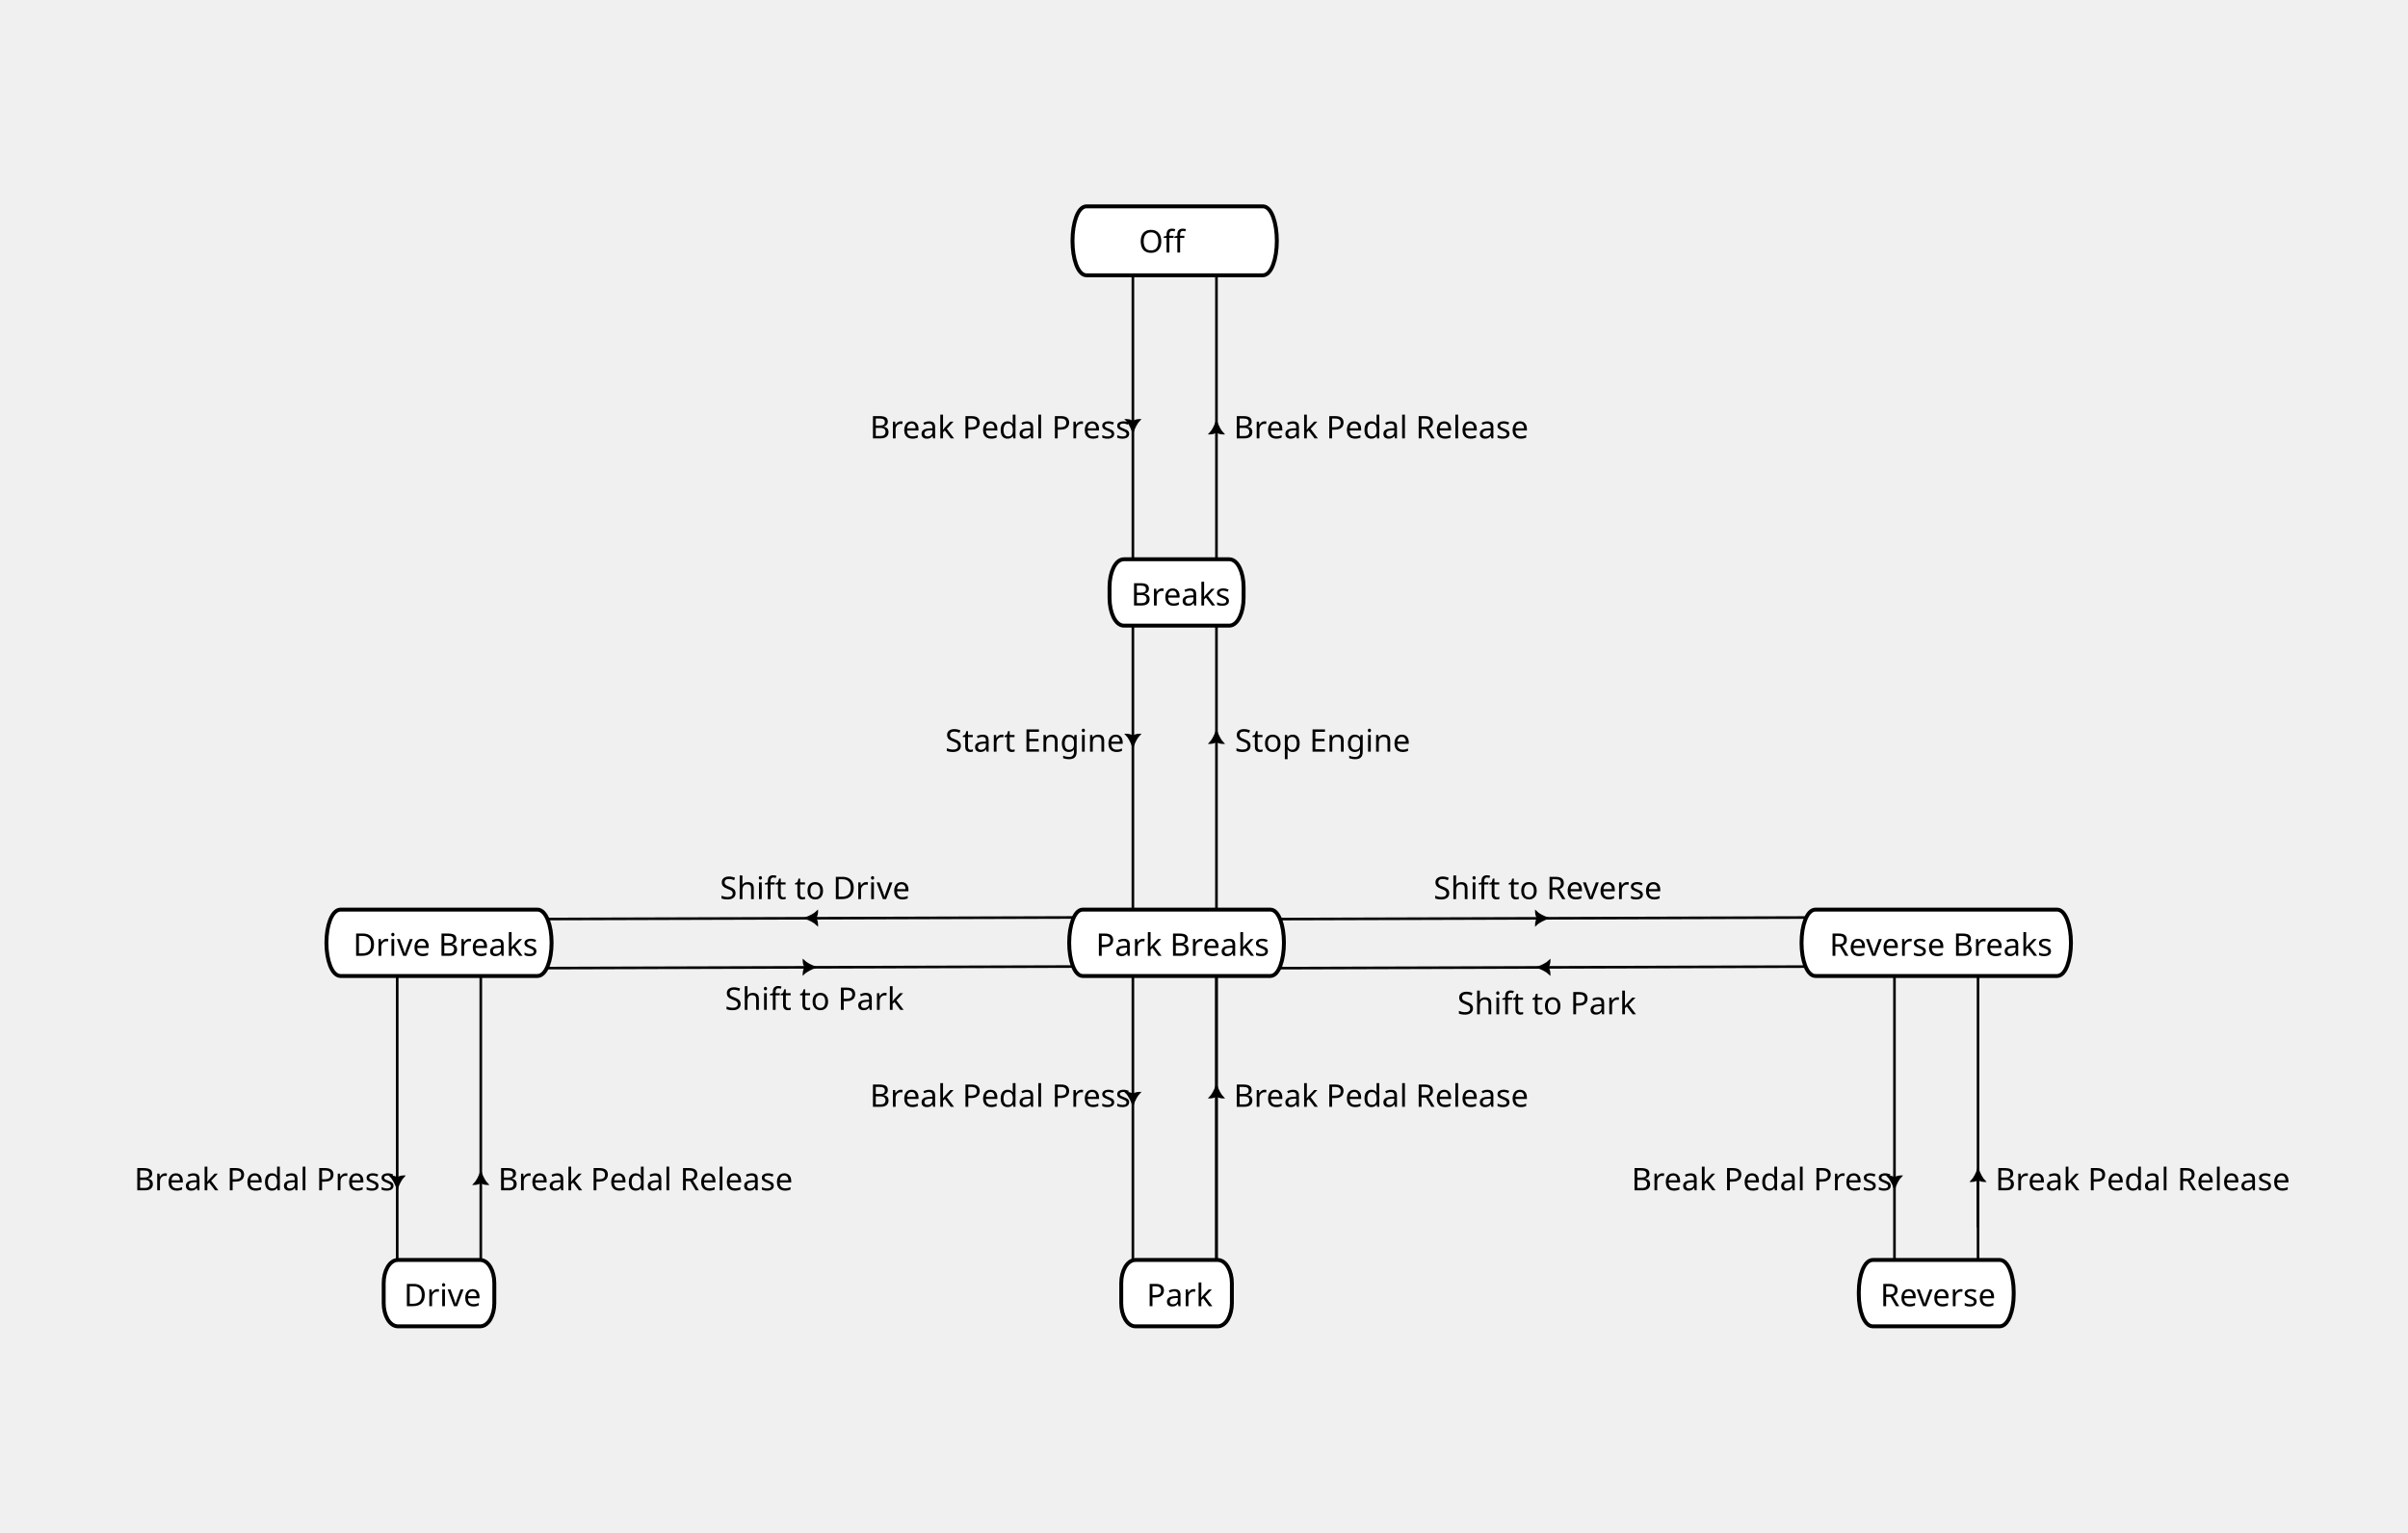
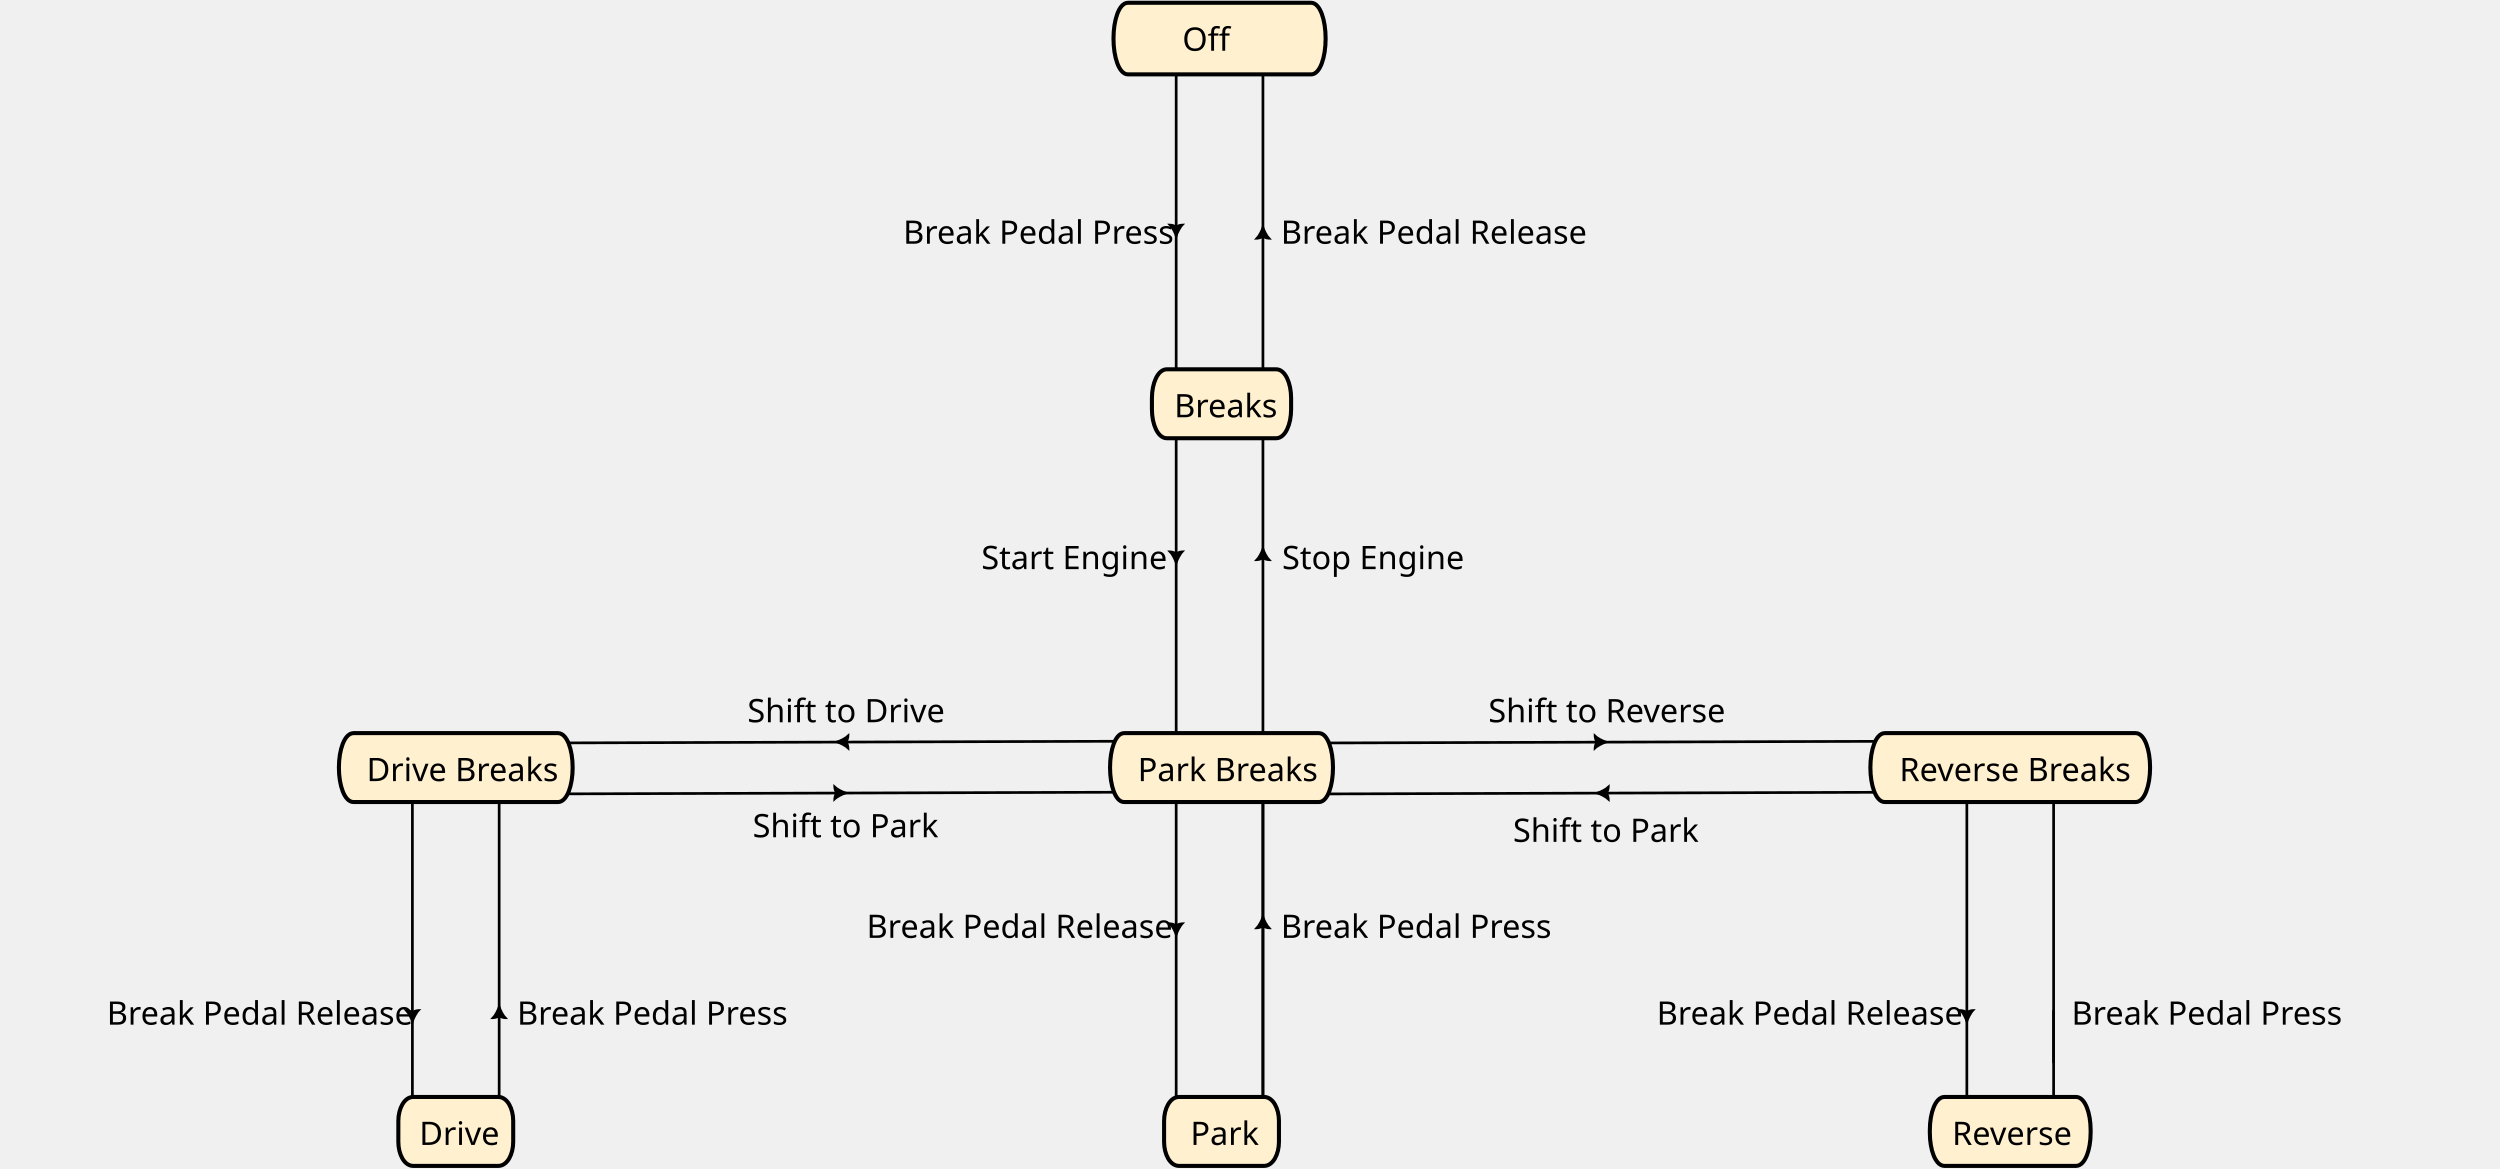
- <svg xmlns="http://www.w3.org/2000/svg" width="243.946mm" height="155.31mm" viewBox="0 0 922 587">
+ <svg xmlns="http://www.w3.org/2000/svg" viewBox="0 78 922 431">
  <style>
       path { fill:black; stroke:black;stroke-width:1;stroke-linecap:round;paint-order:stroke fill markers; }
-        path.state { fill:white; stroke-width:3; }
-        text { fill:black; stroke:none; font-family: Tahoma, sans-serif; }
+        path.state { fill:#FFF0D0; stroke-width:3; }
+        path.arrow-start, path.arrow-end { fill:black;stroke:#000000;stroke-width:1;stroke-linecap:round;paint-order:stroke fill markers; }
+        path.arrow-start { marker-start:url(#arrow) }
+        path.arrow-end { marker-end:url(#arrow) }
+        text { fill:black; stroke:none; font-family: Tahoma, sans-serif; font-size:11.959px; }
   </style>
  <defs>
    <marker style="overflow:visible" id="arrow" refX="0" refY="0" orient="auto-start-reverse" markerWidth="1" markerHeight="1" viewBox="0 0 1 1" preserveAspectRatio="xMidYMid">
      <path transform="scale(0.5)" style="fill:context-stroke;fill-rule:evenodd;stroke:context-stroke;stroke-width:1pt" d="m 6,0 c -3,1 -7,3 -9,5 0,0 0,-4 2,-5 -2,-1 -2,-5 -2,-5 2,2 6,4 9,5 z" />
    </marker>
  </defs>
  <path d="m 189.018,352.04 236.064,-0.699" />
  <path d="m 189.018,370.835 236.064,-0.699" />
  <path d="m 477.019,352.04 236.064,-0.699" />
  <path d="m 477.019,370.835 236.064,-0.699" />
  <path d="M 465.772,225.309 V 359.741" />
  <path d="M 465.772,361.309 V 495.741" />
  <path d="M 433.772,97.308 V 231.741" />
  <path d="M 433.772,233.309 V 367.741" />
  <path d="M 433.772,353.309 V 487.741" />
  <path d="M 465.772,97.308 V 231.741" />
  <path class="state" vector-effect="non-scaling-stroke" fill-rule="evenodd" d="m 411.402,92.23 c 0,-6.88 2.061,-12.458 4.604,-12.458 h 67.53 c 2.543,0 4.604,5.577 4.604,12.458 0,6.88 -2.061,12.458 -4.604,12.458 h -67.53 c -2.543,0 -4.604,-5.577 -4.604,-12.458" />
-   <text x="417.382" y="96.714" xml:space="preserve" font-family="Tahoma" font-size="11.959px" font-weight="400" font-style="normal" style="fill-rule:evenodd;stroke-width:0.997;stroke-linecap:square;stroke-linejoin:bevel;stroke-opacity:1">      Off      </text>
+   <text x="417.382" y="96.714" xml:space="preserve">      Off      </text>
  <path class="state" vector-effect="non-scaling-stroke" fill-rule="evenodd" d="m 425.581,224.875 c 0,-5.482 2.119,-9.926 4.734,-9.926 h 40.362 c 2.614,0 4.734,4.444 4.734,9.926 v 4.066 c 0,5.482 -2.119,9.926 -4.734,9.926 h -40.362 c -2.614,0 -4.734,-4.444 -4.734,-9.926 v -4.066" />
-   <text fill="#000000" fill-opacity="1" stroke="none" xml:space="preserve" x="433.055" y="231.891" font-family="Tahoma" font-size="11.959px" font-weight="400" font-style="normal" style="fill-rule:evenodd;stroke-width:0.997;stroke-linecap:square;stroke-linejoin:bevel;stroke-opacity:1">Breaks</text>
-   <text fill="#000000" fill-opacity="1" stroke="none" xml:space="preserve" x="361.915" y="287.891" font-family="Tahoma" font-size="11.959px" font-weight="400" font-style="normal" style="fill-rule:evenodd;stroke-width:0.997;stroke-linecap:square;stroke-linejoin:bevel;stroke-opacity:1">Start Engine</text>
-   <text fill="#000000" fill-opacity="1" stroke="none" xml:space="preserve" x="333.091" y="167.891" font-family="Tahoma" font-size="11.959px" font-weight="400" font-style="normal" style="fill-rule:evenodd;stroke-width:0.997;stroke-linecap:square;stroke-linejoin:bevel;stroke-opacity:1">
+   <text xml:space="preserve" x="433.055" y="231.891">Breaks</text>
+   <text xml:space="preserve" x="361.915" y="287.891">Start Engine</text>
+   <text xml:space="preserve" x="333.091" y="167.891">
    <tspan x="333.091" y="167.891">Break Pedal Press</tspan>
  </text>
-   <text x="275.635" y="344.359" font-family="Tahoma" font-size="11.959px" font-weight="400" font-style="normal" style="fill-rule:evenodd;stroke-width:0.997;stroke-linecap:square;stroke-linejoin:bevel;stroke-opacity:1">
+   <text x="275.635" y="344.359">
    <tspan x="275.635" y="344.359">Shift to Drive</tspan>
  </text>
-   <text x="548.904" y="344.359" font-family="Tahoma" font-size="11.959px" font-weight="400" font-style="normal" style="fill-rule:evenodd;stroke-width:0.997;stroke-linecap:square;stroke-linejoin:bevel;stroke-opacity:1">
+   <text x="548.904" y="344.359">
    <tspan x="548.904" y="344.359">Shift to Reverse</tspan>
  </text>
-   <text x="277.58" y="386.781" font-family="Tahoma" font-size="11.959px" font-weight="400" font-style="normal" style="fill-rule:evenodd;stroke-width:0.997;stroke-linecap:square;stroke-linejoin:bevel;stroke-opacity:1">
+   <text x="277.58" y="386.781">
    <tspan x="277.58" y="386.781">Shift to Park</tspan>
  </text>
-   <text x="557.993" y="388.48" font-family="Tahoma" font-size="11.959px" font-weight="400" font-style="normal" style="fill-rule:evenodd;stroke-width:0.997;stroke-linecap:square;stroke-linejoin:bevel;stroke-opacity:1">
+   <text x="557.993" y="388.48">
    <tspan x="557.993" y="388.48">Shift to Park</tspan>
  </text>
-   <text x="472.39" y="167.891" font-family="Tahoma" font-size="11.959px" font-weight="400" font-style="normal" style="fill-rule:evenodd;stroke-width:0.997;stroke-linecap:square;stroke-linejoin:bevel;stroke-opacity:1">
+   <text x="472.39" y="167.891">
    <tspan x="472.39" y="167.891">Break Pedal Release</tspan>
  </text>
-   <text x="51.409" y="455.892" font-family="Tahoma" font-size="11.959px" font-weight="400" font-style="normal" style="fill-rule:evenodd;stroke-width:0.997;stroke-linecap:square;stroke-linejoin:bevel;stroke-opacity:1">
-     <tspan x="51.409" y="455.892">Break Pedal Press</tspan>
+   <text x="51.409" y="455.892">
+     <tspan x="39.4" y="455.892">Break Pedal Release</tspan>
  </text>
-   <text x="190.708" y="455.892" font-family="Tahoma" font-size="11.959px" font-weight="400" font-style="normal" style="fill-rule:evenodd;stroke-width:0.997;stroke-linecap:square;stroke-linejoin:bevel;stroke-opacity:1">
-     <tspan x="190.708" y="455.892">Break Pedal Release</tspan>
+   <text x="190.708" y="455.892">
+     <tspan x="190.708" y="455.892">Break Pedal Press</tspan>
  </text>
-   <text x="624.693" y="455.892" font-family="Tahoma" font-size="11.959px" font-weight="400" font-style="normal" style="fill-rule:evenodd;stroke-width:0.997;stroke-linecap:square;stroke-linejoin:bevel;stroke-opacity:1">
-     <tspan x="624.693" y="455.892">Break Pedal Press</tspan>
+   <text x="624.693" y="455.892">
+     <tspan x="611" y="455.892">Break Pedal Release</tspan>
  </text>
-   <text x="763.992" y="455.892" font-family="Tahoma" font-size="11.959px" font-weight="400" font-style="normal" style="fill-rule:evenodd;stroke-width:0.997;stroke-linecap:square;stroke-linejoin:bevel;stroke-opacity:1">
-     <tspan x="763.992" y="455.892">Break Pedal Release</tspan>
+   <text x="763.992" y="455.892">
+     <tspan x="763.992" y="455.892">Break Pedal Press</tspan>
  </text>
-   <text x="472.822" y="287.891" font-family="Tahoma" font-size="11.959px" font-weight="400" font-style="normal" style="fill-rule:evenodd;stroke-width:0.997;stroke-linecap:square;stroke-linejoin:bevel;stroke-opacity:1">
+   <text x="472.822" y="287.891">
    <tspan x="472.822" y="287.891">Stop Engine</tspan>
  </text>
  <path vector-effect="non-scaling-stroke" fill-rule="evenodd" d="m 430.065,491.442 c 0,-4.491 2.104,-8.132 4.699,-8.132 h 31.463 c 2.595,0 4.699,3.641 4.699,8.132 v 7.654 c 0,4.491 -2.104,8.132 -4.699,8.132 H 434.764 c -2.595,0 -4.699,-3.641 -4.699,-8.132 v -7.654" style="font-style:normal;font-weight:400;font-size:11px;font-family:'MS Shell Dlg 2';fill-opacity:1;stroke:#000000;stroke-width:0.997;stroke-linecap:square;stroke-linejoin:bevel;stroke-opacity:1" />
-   <text x="439.035" y="500.252" font-family="Tahoma" font-size="11.959px" font-weight="400" font-style="normal" style="fill-rule:evenodd;stroke-width:0.997;stroke-linecap:square;stroke-linejoin:bevel;stroke-opacity:1">Park</text>
+   <text x="439.035" y="500.252">Park</text>
  <path d="M 465.772,361.309 V 495.741" />
  <path d="M 152.089,353.309 V 487.741" />
  <path d="M 184.09,361.309 V 495.741" />
  <path d="M 725.373,353.309 V 487.741" />
  <path d="M 757.373,361.309 V 495.741" />
  <path class="state" vector-effect="non-scaling-stroke" fill-rule="evenodd" d="m 430.065,491.442 c 0,-4.491 2.104,-8.132 4.699,-8.132 h 31.463 c 2.595,0 4.699,3.641 4.699,8.132 v 7.654 c 0,4.491 -2.104,8.132 -4.699,8.132 H 434.764 c -2.595,0 -4.699,-3.641 -4.699,-8.132 v -7.654" />
-   <text class="state" x="439.035" y="500.252" font-family="Tahoma" font-size="11.959px" font-weight="400">Park</text>
+   <text class="state" x="439.035" y="500.252">Park</text>
  <path class="state" vector-effect="non-scaling-stroke" fill-rule="evenodd" d="m 125.734,361.088 c 0,-6.605 2.086,-11.959 4.659,-11.959 h 75.393 c 2.573,0 4.659,5.354 4.659,11.959 0,6.605 -2.086,11.959 -4.659,11.959 h -75.393 c -2.573,0 -4.659,-5.354 -4.659,-11.959" />
-   <text class="state" x="135.202" y="366.071" font-family="Tahoma" font-size="11.959px" font-weight="400">Drive Breaks</text>
+   <text class="state" x="135.202" y="366.071">Drive Breaks</text>
  <path class="state" vector-effect="non-scaling-stroke" fill-rule="evenodd" d="m 147.659,491.442 c 0,-4.491 2.104,-8.132 4.699,-8.132 h 31.463 c 2.595,0 4.699,3.641 4.699,8.132 v 7.654 c 0,4.491 -2.104,8.132 -4.699,8.132 h -31.463 c -2.595,0 -4.699,-3.641 -4.699,-8.132 v -7.654" />
-   <text class="state" x="154.635" y="500.252" font-family="Tahoma" font-size="11.959px" font-weight="400" font-style="normal" style="fill-rule:evenodd;stroke-width:0.997;stroke-linecap:square;stroke-linejoin:bevel;stroke-opacity:1">Drive</text>
+   <text class="state" x="154.635" y="500.252">Drive</text>
  <path class="state" vector-effect="non-scaling-stroke" fill-rule="evenodd" d="m 690.546,361.088 c 0,-6.605 2.048,-11.959 4.574,-11.959 h 92.505 c 2.526,0 4.574,5.354 4.574,11.959 0,6.605 -2.048,11.959 -4.574,11.959 h -92.505 c -2.526,0 -4.574,-5.354 -4.574,-11.959" />
-   <text x="700.512" y="366.071" font-family="Tahoma" font-size="11.959px" font-weight="400" font-style="normal" style="fill-rule:evenodd;stroke-width:0.997;stroke-linecap:square;stroke-linejoin:bevel;stroke-opacity:1">Reverse Breaks</text>
+   <text x="700.512" y="366.071">Reverse Breaks</text>
  <path class="state" vector-effect="non-scaling-stroke" fill-rule="evenodd" d="m 712.472,494.79 c 0,-6.341 2.07,-11.481 4.624,-11.481 h 48.555 c 2.554,0 4.624,5.14 4.624,11.481 v 0.957 c 0,6.341 -2.07,11.481 -4.624,11.481 h -48.555 c -2.554,0 -4.624,-5.14 -4.624,-11.481 v -0.957" />
-   <text x="719.946" y="500.252" font-family="Tahoma" font-size="11.959px" font-weight="400">Reverse</text>
+   <text x="719.946" y="500.252">Reverse</text>
  <path class="state" vector-effect="non-scaling-stroke" fill-rule="evenodd" d="m 410.133,361.088 c 0,-6.605 1.988,-11.959 4.44,-11.959 h 71.845 c 2.452,0 4.44,5.354 4.44,11.959 0,6.605 -1.988,11.959 -4.44,11.959 H 414.573 c -2.452,0 -4.44,-5.354 -4.44,-11.959" />
-   <text x="419.601" y="366.071" font-family="Tahoma" font-size="11.959px">Park Breaks</text>
+   <text x="419.601" y="366.071">Park Breaks</text>
  <text x="635.474" y="-20.297">
    <tspan style="stroke-width:1" x="635.474" y="-20.297" />
  </text>
-   <text x="333.091" y="423.892" font-family="Tahoma" font-size="11.959px" font-weight="400" font-style="normal" style="fill-rule:evenodd;stroke-width:0.997;stroke-linecap:square;stroke-linejoin:bevel;stroke-opacity:1">
-     <tspan x="333.091" y="423.892">Break Pedal Press</tspan>
+   <text x="333.091" y="423.892">
+     <tspan x="319.6" y="423.892">Break Pedal Release</tspan>
  </text>
-   <text x="472.39" y="423.892" font-family="Tahoma" font-size="11.959px" font-weight="400" font-style="normal" style="fill-rule:evenodd;stroke-width:0.997;stroke-linecap:square;stroke-linejoin:bevel;stroke-opacity:1">
-     <tspan x="472.39" y="423.892">Break Pedal Release</tspan>
+   <text x="472.39" y="423.892">
+     <tspan x="472.39" y="423.892">Break Pedal Press</tspan>
  </text>
-   <path style="fill:#fc2424;stroke:#000000;stroke-width:1.002;stroke-linecap:round;stroke-dasharray:none;marker-end:url(#arrow);paint-order:stroke fill markers" d="m 433.772,162.322 v 0.004" />
-   <path style="fill:#fc2424;stroke:#000000;stroke-width:1.002;stroke-linecap:round;stroke-dasharray:none;marker-end:url(#arrow);paint-order:stroke fill markers" d="m 433.772,282.84 v 0.004" />
-   <path style="fill:#fc2424;stroke:#000000;stroke-width:1;stroke-linecap:round;marker-start:url(#arrow);paint-order:stroke fill markers" d="m 465.772,164.549 v 0.004" />
-   <path style="fill:#fc2424;stroke:#000000;stroke-width:1;stroke-linecap:round;marker-start:url(#arrow);paint-order:stroke fill markers" d="m 465.772,283.093 v 0.004" />
-   <path style="fill:#fc2424;stroke:#000000;stroke-width:1.002;stroke-linecap:round;stroke-dasharray:none;marker-end:url(#arrow);paint-order:stroke fill markers" d="m 433.772,420.01 v 0.004" />
-   <path style="fill:#fc2424;stroke:#000000;stroke-width:1;stroke-linecap:round;marker-start:url(#arrow);paint-order:stroke fill markers" d="m 465.772,418.861 v 0.004" />
-   <path style="fill:#fc2424;stroke:#000000;stroke-width:1.002;stroke-linecap:round;stroke-dasharray:none;marker-end:url(#arrow);paint-order:stroke fill markers" d="m 152.089,452.008 v 0.004" />
-   <path style="fill:#fc2424;stroke:#000000;stroke-width:1;stroke-linecap:round;marker-start:url(#arrow);paint-order:stroke fill markers" d="m 184.09,452.012 v 0.004" />
-   <path style="fill:#fc2424;stroke:#000000;stroke-width:1.002;stroke-linecap:round;stroke-dasharray:none;marker-end:url(#arrow);paint-order:stroke fill markers" d="m 725.373,452.008 v 0.004" />
-   <path style="fill:#fc2424;stroke:#000000;stroke-width:1;stroke-linecap:round;marker-start:url(#arrow);paint-order:stroke fill markers" d="m 757.373,450.86 v 18.898" />
-   <path style="fill:#fc2424;stroke:#000000;stroke-width:1;stroke-linecap:round;marker-end:url(#arrow);paint-order:stroke fill markers" d="m 309.179,370.449 v 0" />
-   <path style="fill:#fc2424;stroke:#000000;stroke-width:1;stroke-linecap:round;marker-end:url(#arrow);paint-order:stroke fill markers" d="m 589.592,351.664 v 0" />
-   <path style="fill:#fc2424;stroke:#000000;stroke-width:1;stroke-linecap:round;marker-start:url(#arrow);paint-order:stroke fill markers" d="m 311.4,351.629 v 0" />
-   <path style="fill:#fc2424;stroke:#000000;stroke-width:1;stroke-linecap:round;marker-start:url(#arrow);paint-order:stroke fill markers" d="m 591.813,370.486 v 0" />
+   <path d="m 433.772,162.322 v 0.004" />
+   <path class="arrow-end" d="m 433.772,162.322 v 0.004" />
+   <path class="arrow-end" d="m 433.772,282.84 v 0.004" />
+   <path class="arrow-start" d="m 465.772,164.549 v 0.004" />
+   <path class="arrow-start" d="m 465.772,283.093 v 0.004" />
+   <path class="arrow-end" d="m 433.772,420.01 v 0.004" />
+   <path class="arrow-start" d="m 465.772,418.861 v 0.004" />
+   <path class="arrow-end" d="m 152.089,452.008 v 0.004" />
+   <path class="arrow-start" d="m 184.09,452.012 v 0.004" />
+   <path class="arrow-end" d="m 725.373,452.008 v 0.004" />
+   <path class="arrow" d="m 757.373,450.86 v 18.898" />
+   <path class="arrow-end" d="m 309.179,370.449 v 0" />
+   <path class="arrow-end" d="m 589.592,351.664 v 0" />
+   <path class="arrow-start" d="m 311.4,351.629 v 0" />
+   <path class="arrow-start" d="m 591.813,370.486 v 0" />
</svg>
